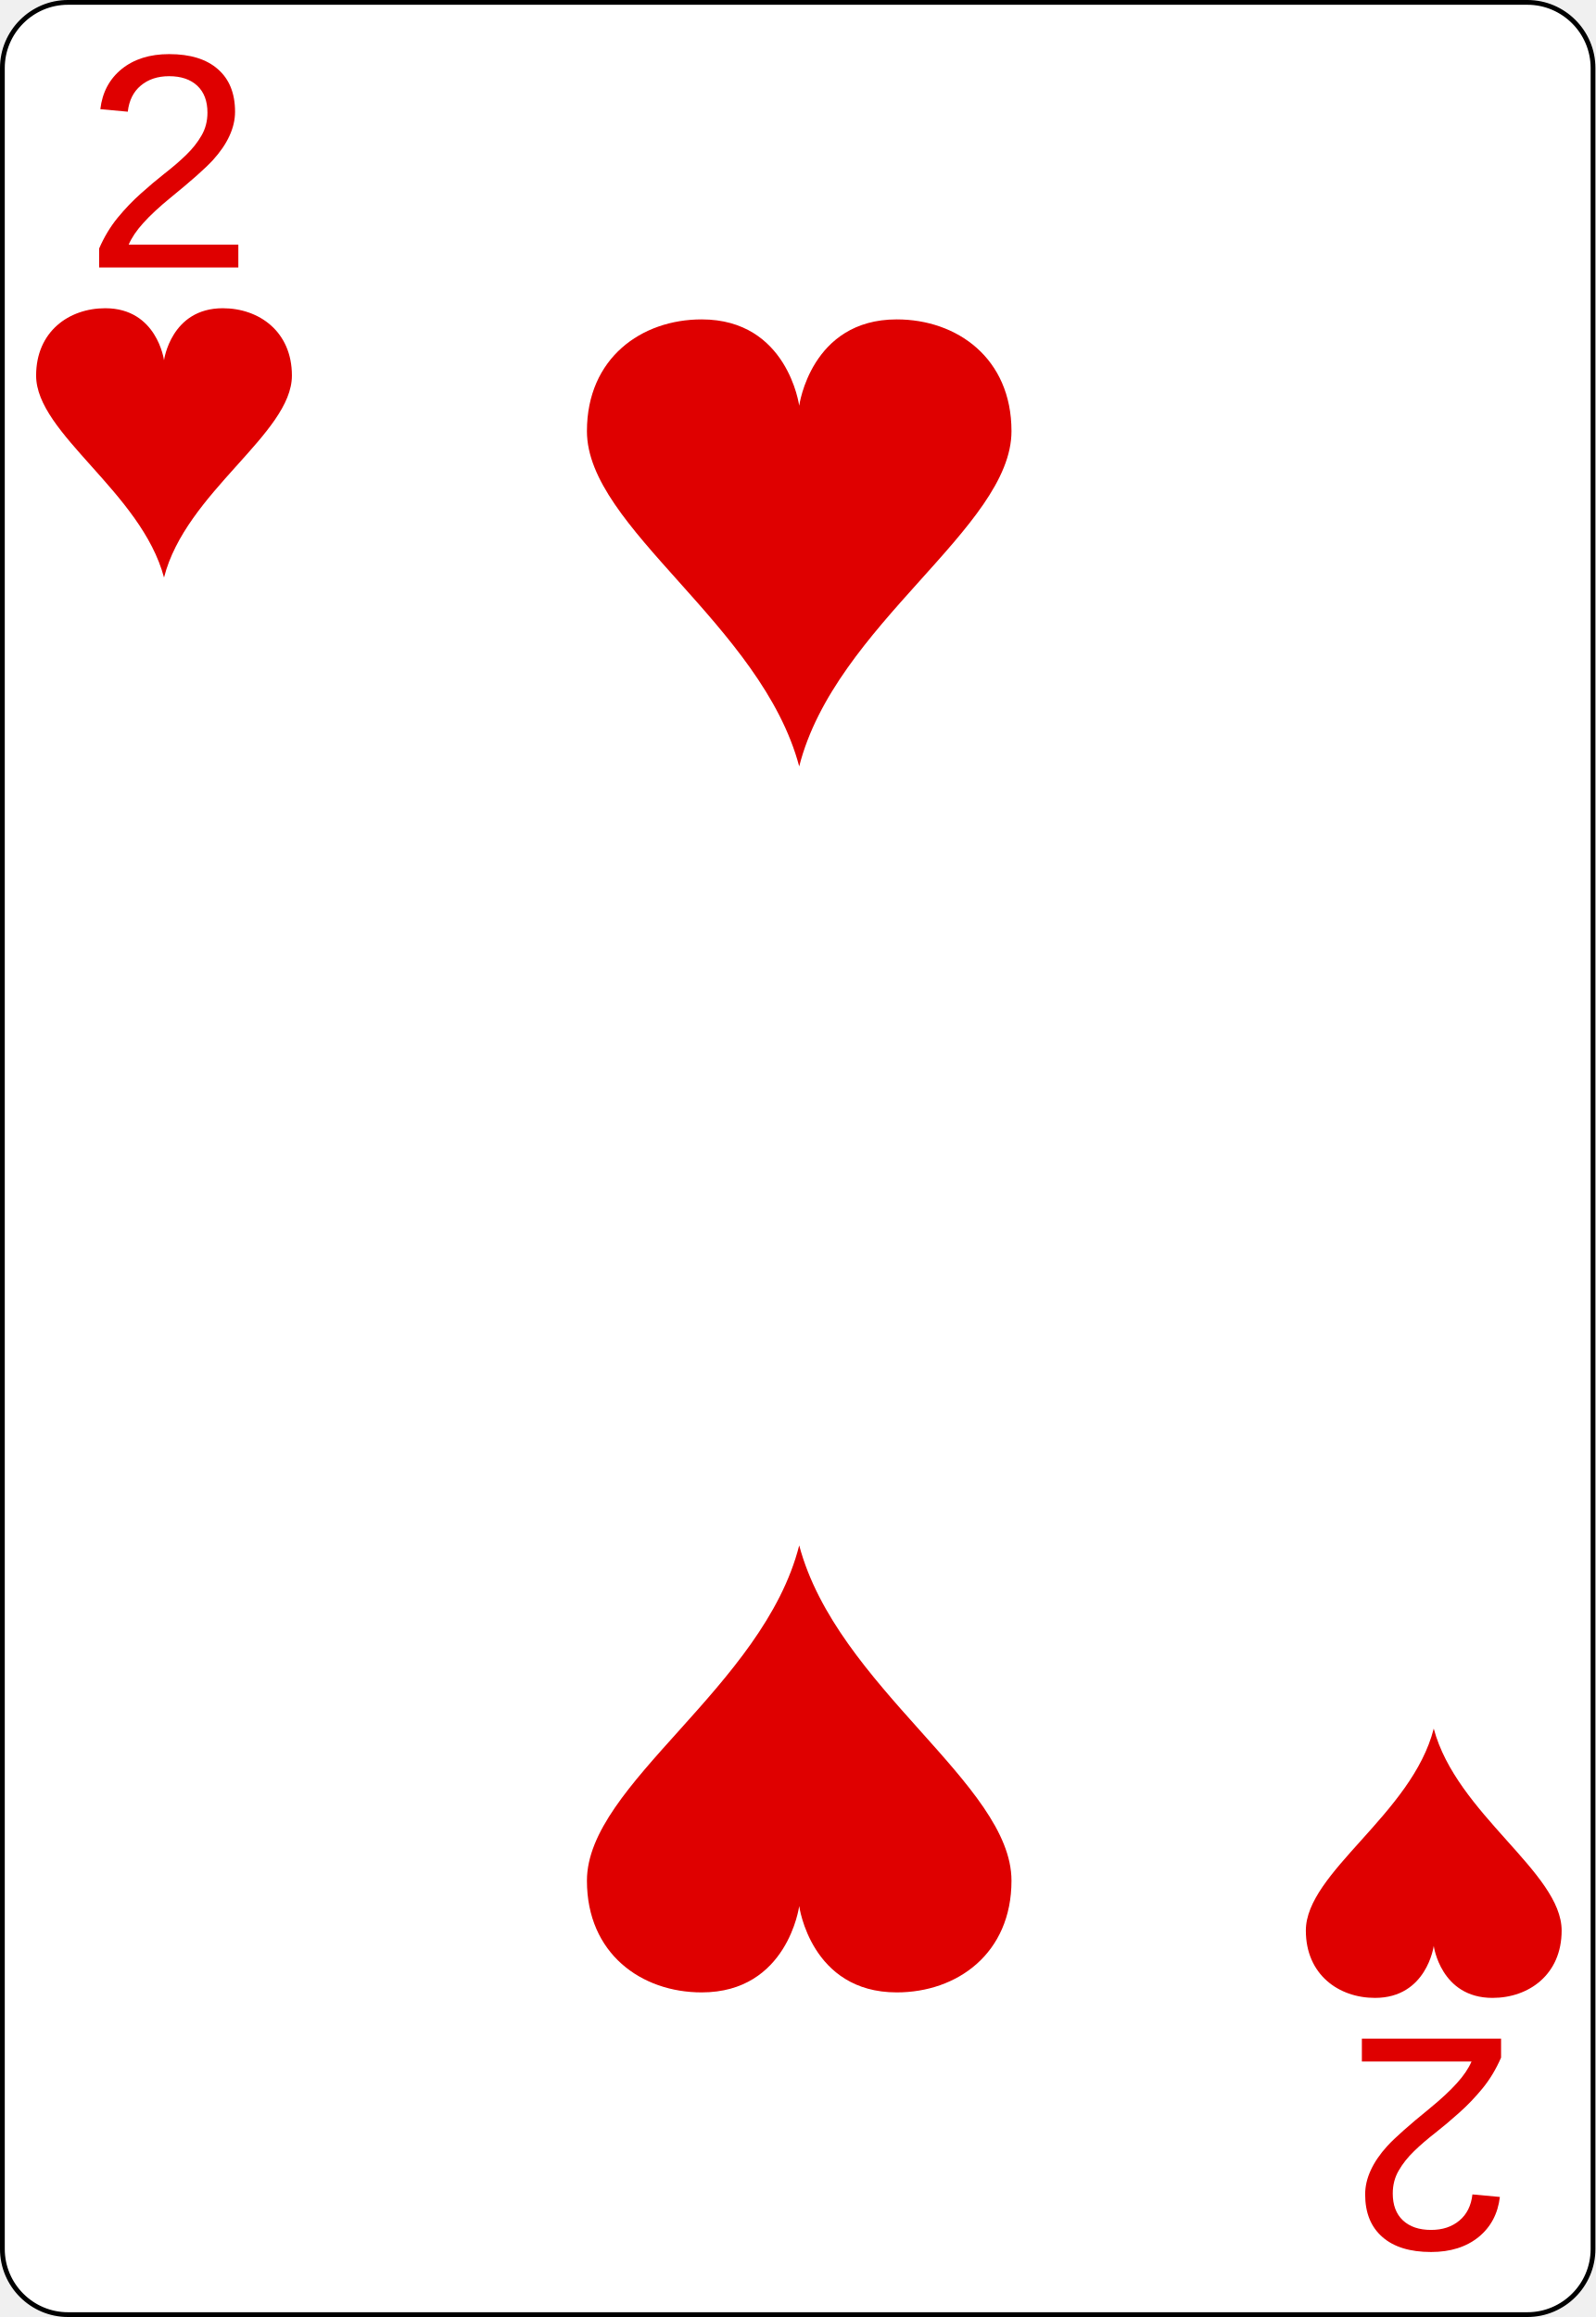
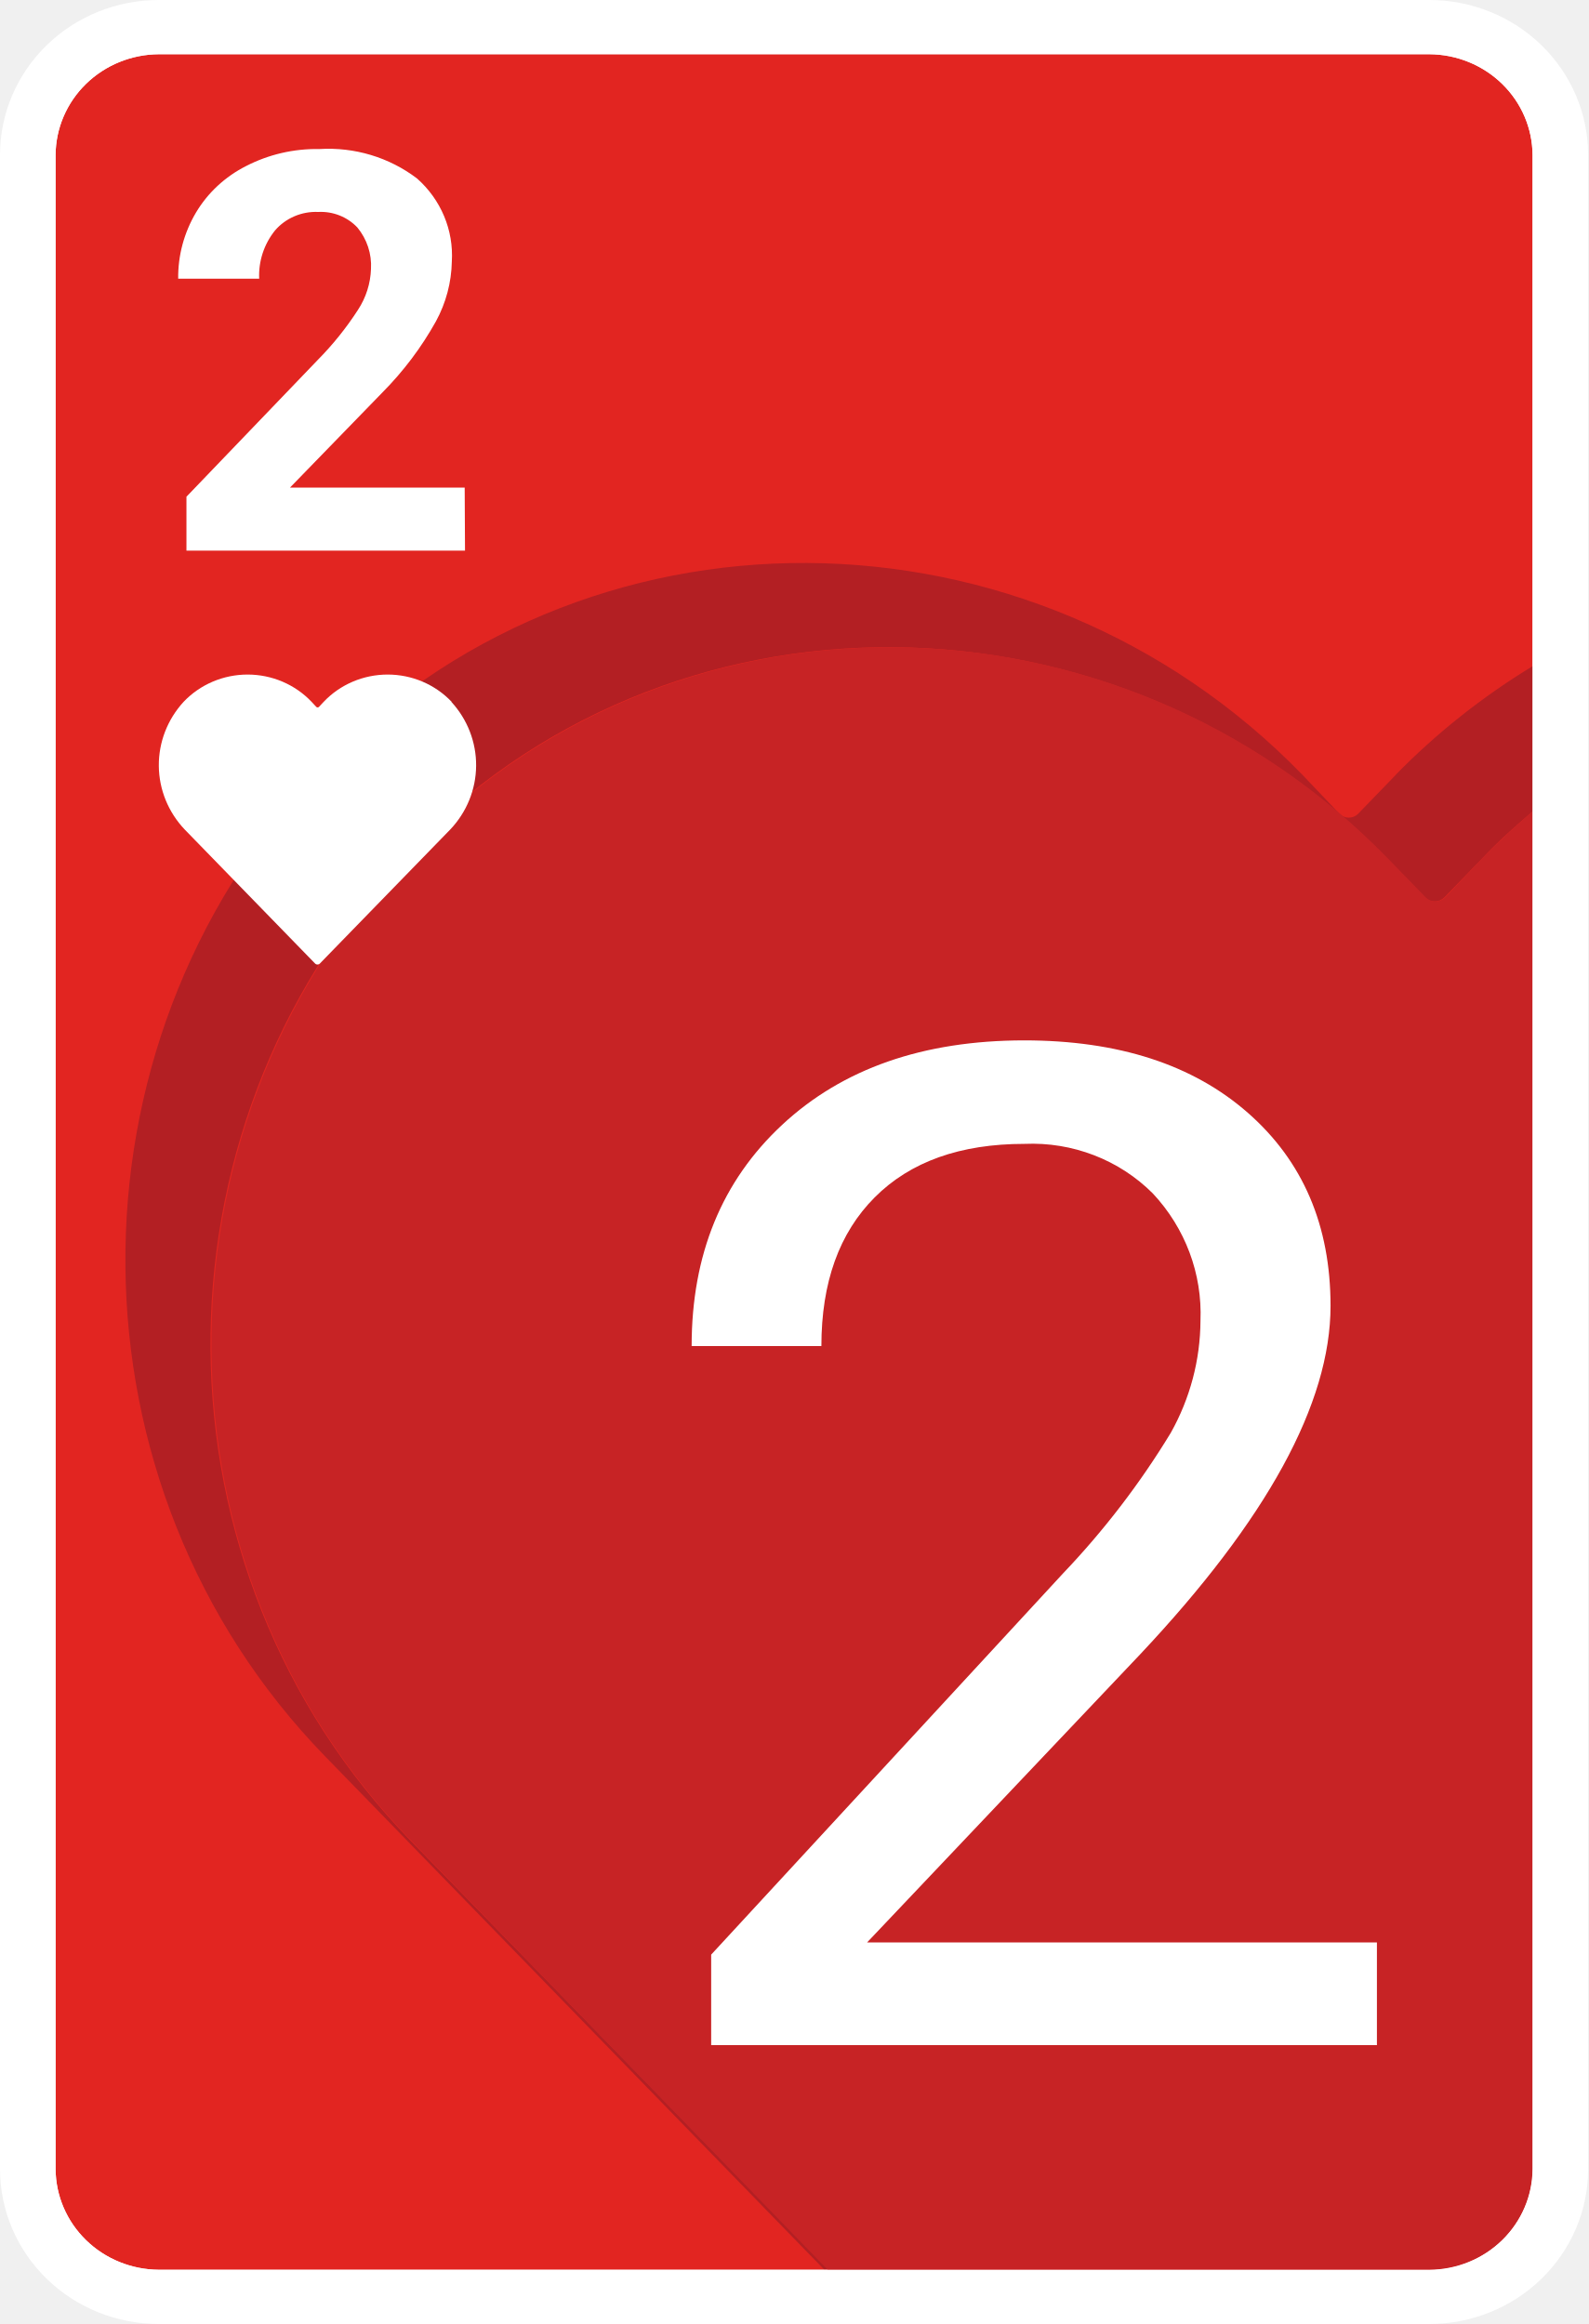
- <svg xmlns="http://www.w3.org/2000/svg" xmlns:xlink="http://www.w3.org/1999/xlink" width="167.087pt" height="242.667pt" viewBox="0 0 167.087 242.667" xml:space="preserve" id="svg2" version="1.1">
-   <defs id="defs41">
-     <radialGradient xlink:href="#linearGradient3773" id="radialGradient3781" cx="-0.158" cy="-8.835" fx="-0.158" fy="-8.835" r="8" gradientTransform="matrix(-1.584269,-0.02349808,0.03071979,-2.477574,-0.2485638,-26.71351)" gradientUnits="userSpaceOnUse" />
-     <linearGradient id="linearGradient3773">
-       <stop style="stop-color:#000000;stop-opacity:1;" offset="0" id="stop3775" />
-       <stop style="stop-color:#000000;stop-opacity:0.649;" offset="1" id="stop3777" />
-     </linearGradient>
-     <radialGradient xlink:href="#linearGradient3773" id="radialGradient3957" cx="-0.158" cy="-8.835" fx="-0.158" fy="-8.835" r="8" gradientTransform="matrix(-1.584269,-0.02349808,0.03071979,-2.477574,-0.2485638,-26.71351)" gradientUnits="userSpaceOnUse" />
-     <linearGradient id="linearGradient3959">
-       <stop style="stop-color:#000000;stop-opacity:1;" offset="0" id="stop3961" />
-       <stop style="stop-color:#000000;stop-opacity:0.649;" offset="1" id="stop3963" />
-     </linearGradient>
-     <radialGradient r="81.903" fy="509.476" fx="168.025" cy="509.476" cx="168.025" gradientTransform="matrix(1.25656,-0.7774064,0.3366382,0.5361257,-221.2021,359.2426)" gradientUnits="userSpaceOnUse" id="radialGradient3975" xlink:href="#linearGradient3784-4" />
-     <linearGradient id="linearGradient3784-4">
-       <stop style="stop-color:#ffffff;stop-opacity:0.435;" offset="0" id="stop3786-8" />
-       <stop style="stop-color:#000000;stop-opacity:0;" offset="1" id="stop3788-6" />
-     </linearGradient>
-     <radialGradient xlink:href="#linearGradient3784-4-5" id="radialGradient3929" gradientUnits="userSpaceOnUse" gradientTransform="matrix(1.25656,-0.7774064,0.3366382,0.5361257,-221.2021,359.2426)" cx="168.025" cy="509.476" fx="168.025" fy="509.476" r="81.903" />
-     <linearGradient id="linearGradient3784-4-5">
-       <stop style="stop-color:#ffffff;stop-opacity:0.489;" offset="0" id="stop3786-8-0" />
-       <stop style="stop-color:#000000;stop-opacity:0;" offset="1" id="stop3788-6-3" />
-     </linearGradient>
-     <radialGradient xlink:href="#linearGradient3784-4-1" id="radialGradient3927" gradientUnits="userSpaceOnUse" gradientTransform="matrix(1.25656,-0.7774064,0.3366382,0.5361257,-221.2021,359.2426)" cx="168.025" cy="509.476" fx="168.025" fy="509.476" r="81.903" />
-     <linearGradient id="linearGradient3784-4-1">
-       <stop style="stop-color:#ffffff;stop-opacity:0.237;" offset="0" id="stop3786-8-03" />
-       <stop style="stop-color:#000000;stop-opacity:0;" offset="1" id="stop3788-6-6" />
-     </linearGradient>
-     <radialGradient xlink:href="#linearGradient3768" id="radialGradient3776" cx="-0.206" cy="-4.579" fx="-0.206" fy="-4.579" r="8" gradientTransform="matrix(-1,0,0,-1.720176,-0.4120407,-13.02719)" gradientUnits="userSpaceOnUse" />
-     <linearGradient id="linearGradient3768">
-       <stop style="stop-color:#df0000;stop-opacity:1;" offset="0" id="stop3770" />
-       <stop style="stop-color:#df0000;stop-opacity:0.672;" offset="1" id="stop3772" />
-     </linearGradient>
-     <radialGradient r="81.903" fy="511.223" fx="171.487" cy="511.223" cx="171.487" gradientTransform="matrix(1.152989,-0.6739155,0.3948202,0.6754904,-233.6326,270.4008)" gradientUnits="userSpaceOnUse" id="radialGradient4013" xlink:href="#linearGradient3784-4-6" />
-     <linearGradient id="linearGradient3784-4-6">
-       <stop style="stop-color:#ffffff;stop-opacity:0.313;" offset="0" id="stop3786-8-8" />
-       <stop style="stop-color:#000000;stop-opacity:0;" offset="1" id="stop3788-6-8" />
-     </linearGradient>
-     <radialGradient r="81.903" fy="492.632" fx="159.354" cy="492.632" cx="159.354" gradientTransform="matrix(1.089478,-0.715138,0.4464527,0.6562658,-244.9333,290.9185)" gradientUnits="userSpaceOnUse" id="radialGradient4013-8" xlink:href="#linearGradient3784-4-2" />
-     <linearGradient id="linearGradient3784-4-2">
-       <stop style="stop-color:#ffffff;stop-opacity:0.29;" offset="0" id="stop3786-8-1" />
-       <stop style="stop-color:#000000;stop-opacity:0;" offset="1" id="stop3788-6-5" />
-     </linearGradient>
-     <radialGradient r="81.903" fy="492.632" fx="159.354" cy="492.632" cx="159.354" gradientTransform="matrix(1.089478,-0.715138,0.4464527,0.6562658,-244.9333,290.9185)" gradientUnits="userSpaceOnUse" id="radialGradient3073" xlink:href="#linearGradient3784-4-2" />
+ <svg xmlns="http://www.w3.org/2000/svg" width="550" height="805" viewBox="0 0 550 805" fill="none">
+   <g clip-path="url(#clip0_18_296)">
+     <path d="M530.75 751.333C530.692 760.567 526.907 769.407 520.215 775.937C513.523 782.467 504.464 786.16 495 786.216H55C45.536 786.16 36.477 782.467 29.785 775.937C23.093 769.407 19.308 760.567 19.25 751.333V53.666C19.308 44.432 23.093 35.592 29.785 29.062C36.477 22.533 45.536 18.84 55 18.783H495C504.464 18.84 513.523 22.533 520.215 29.062C526.907 35.592 530.692 44.432 530.75 53.666V751.333Z" fill="#E22521" />
+     <path d="M483.45 268.333L470.47 281.75C470.047 282.209 469.53 282.577 468.952 282.828C468.374 283.08 467.748 283.21 467.115 283.21C466.482 283.21 465.856 283.08 465.278 282.828C464.7 282.577 464.183 282.209 463.76 281.75L451 268.333C357.17 171.733 201.41 169.587 109.45 267.797C20.35 363.001 21.45 514.663 112.64 608.419L285.34 786.056H286.88L142.175 637.56C50.875 543.643 49.775 392.196 138.985 296.938C231 198.567 386.76 201.089 480.535 297.528L493.46 310.837C493.897 311.284 494.421 311.639 495.003 311.882C495.584 312.125 496.21 312.25 496.843 312.25C497.475 312.25 498.101 312.125 498.682 311.882C499.264 311.639 499.789 311.284 500.225 310.837L513.15 297.528C518.65 291.625 524.7 286.258 530.75 281.106V230.767C513.415 241.304 497.505 253.925 483.395 268.333H483.45Z" fill="#B31F23" />
+     <path d="M513.15 297.528L500.5 310.837C500.064 311.284 499.539 311.639 498.957 311.882C498.376 312.125 497.75 312.25 497.118 312.25C496.485 312.25 495.859 312.125 495.278 311.882C494.697 311.639 494.172 311.284 493.735 310.837L480.81 297.528C387.035 200.928 231.275 198.781 139.26 296.991C50.16 392.249 51.26 543.858 142.45 637.613L286.715 786.27H495C504.464 786.214 513.524 782.52 520.215 775.991C526.907 769.461 530.692 760.621 530.75 751.387V281.106C524.7 286.258 518.815 291.678 513.15 297.528Z" fill="#C72325" />
+     <path d="M156.42 243.11C153.593 240.128 150.165 237.749 146.35 236.122C142.536 234.495 138.418 233.655 134.255 233.655C130.092 233.655 125.974 234.495 122.16 236.122C118.345 237.749 114.917 240.128 112.09 243.11L110.44 244.881C110.319 244.987 110.162 245.045 110 245.045C109.838 245.045 109.681 244.987 109.56 244.881L107.91 243.11C105.083 240.128 101.655 237.749 97.84 236.122C94.026 234.495 89.908 233.655 85.745 233.655C81.582 233.655 77.464 234.495 73.65 236.122C69.835 237.749 66.407 240.128 63.58 243.11C57.99 249.204 54.931 257.115 55.002 265.293C55.073 273.472 58.27 281.331 63.965 287.331L109.065 333.699C109.173 333.824 109.308 333.924 109.46 333.992C109.612 334.061 109.778 334.096 109.945 334.096C110.112 334.096 110.278 334.061 110.43 333.992C110.582 333.924 110.717 333.824 110.825 333.699L155.925 287.331C161.621 281.331 164.817 273.472 164.888 265.293C164.959 257.115 161.9 249.204 156.31 243.11H156.42ZM161.04 190.731H64.57V172.055L110 124.721C115.255 119.408 119.936 113.581 123.97 107.333C126.753 103.093 128.312 98.198 128.48 93.165C128.782 87.965 127.097 82.84 123.75 78.783C122.036 76.975 119.935 75.557 117.597 74.63C115.259 73.703 112.741 73.288 110.22 73.416C107.392 73.291 104.572 73.802 101.978 74.909C99.384 76.017 97.086 77.691 95.26 79.802C91.432 84.562 89.481 90.503 89.76 96.546H61.71C61.614 88.506 63.742 80.59 67.87 73.631C71.963 66.769 77.972 61.186 85.195 57.531C93.016 53.495 101.759 51.464 110.605 51.627C122.778 50.877 134.812 54.504 144.43 61.824C148.514 65.435 151.717 69.893 153.801 74.871C155.886 79.85 156.8 85.221 156.475 90.589C156.341 97.821 154.456 104.919 150.975 111.305C145.972 120.299 139.736 128.586 132.44 135.938L100.43 168.889H160.93L161.04 190.731ZM495 0H55C40.413 0 26.424 5.654 16.109 15.719C5.795 25.783 0 39.433 0 53.667L0 751.333C0 765.567 5.795 779.217 16.109 789.281C26.424 799.346 40.413 805 55 805H495C509.587 805 523.576 799.346 533.891 789.281C544.205 779.217 550 765.567 550 751.333V53.667C550 39.433 544.205 25.783 533.891 15.719C523.576 5.654 509.587 0 495 0ZM530.75 751.333C530.692 760.568 526.907 769.408 520.215 775.937C513.523 782.467 504.464 786.16 495 786.217H55C45.536 786.16 36.477 782.467 29.785 775.937C23.093 769.408 19.308 760.568 19.25 751.333V53.667C19.308 44.432 23.093 35.592 29.785 29.063C36.477 22.533 45.536 18.84 55 18.783H495C504.464 18.84 513.523 22.533 520.215 29.063C526.907 35.592 530.692 44.432 530.75 53.667V751.333ZM476.85 708.4H246.29V677.059L368.115 545.039C382.317 530.148 394.837 513.811 405.46 496.309C412.14 484.411 415.675 471.075 415.745 457.508C416.417 441.257 410.487 425.403 399.245 413.394C393.5 407.633 386.569 403.124 378.91 400.164C371.25 397.204 363.035 395.86 354.805 396.221C332.548 396.221 315.26 402.393 302.94 414.736C290.62 427.079 284.46 444.253 284.46 466.256H239.525C239.525 434.628 249.975 409.083 270.875 389.62C291.775 370.157 319.697 360.407 354.64 360.372C387.273 360.372 413.123 368.744 432.19 385.488C451.257 402.232 460.79 424.521 460.79 452.356C460.79 486.095 438.79 526.345 394.79 573.106L300.3 672.819H476.85V708.4Z" fill="white" />
+   </g>
+   <defs>
+     <clipPath id="clip0_18_296">
+       <rect width="550" height="805" fill="white" />
+     </clipPath>
  </defs>
-   <g id="Layer_x0020_1" style="fill-rule:nonzero;clip-rule:nonzero;stroke:#000000;stroke-miterlimit:4;">
-     <path style="fill:#FFFFFF;stroke-width:0.5;" d="M166.837,235.548c0,3.777-3.087,6.869-6.871,6.869H7.111c-3.775,0-6.861-3.092-6.861-6.869V7.12C0.25,3.343,3.336,0.25,7.111,0.25h152.855    c3.784,0,6.871,3.093,6.871,6.87v228.428z" id="path5" />
-     <g style="stroke:none;" id="g7">
-       <g id="g9">
- 				
- 			</g>
-     </g>
-     <g id="g15">
- 			
- 		</g>
-     <g id="g19">
- 			
- 		</g>
-     <g style="stroke:none;" id="g23">
-       <g id="g25">
- 				
- 			</g>
-     </g>
-     <g style="stroke:none;" id="g31">
-       <g id="g33">
- 				
- 			</g>
-     </g>
-   </g>
-   <text xml:space="preserve" style="font-size:32px;font-style:normal;font-weight:normal;line-height:125%;letter-spacing:0px;word-spacing:0px;fill:#df0000;fill-opacity:1;stroke:none;font-family:Bitstream Vera Sans" x="8.775" y="28.013" id="text3788">
-     <tspan id="tspan3790" x="8.775" y="28.013" style="font-style:normal;font-variant:normal;font-weight:normal;font-stretch:normal;fill:#df0000;fill-opacity:1;font-family:Arial;-inkscape-font-specification:Arial">2</tspan>
-   </text>
-   <g transform="matrix(1.674307,0,0,1.566992,17.17751,46.38532)" id="layer1-9-6" style="fill:#df0000;fill-opacity:1">
-     <path style="fill:#df0000;fill-opacity:1" id="hl-8" d="M 3.676,-9 C 0.433,-9 0,-5.523 0,-5.523 0,-5.523 -0.433,-9 -3.676,-9 -5.946,-9 -8,-7.441 -8,-4.5 -8,-0.614 -1.421,3.294 0,9 1.352,3.299 8,-0.614 8,-4.5 8,-7.441 5.946,-9 3.676,-9 z" />
-   </g>
-   <text xml:space="preserve" style="font-size:32px;font-style:normal;font-weight:normal;line-height:125%;letter-spacing:0px;word-spacing:0px;fill:#df0000;fill-opacity:1;stroke:none;font-family:Bitstream Vera Sans" x="-158.818" y="-213.515" id="text3788-4" transform="scale(-1,-1)">
-     <tspan id="tspan3790-3" x="-158.818" y="-213.515" style="font-style:normal;font-variant:normal;font-weight:normal;font-stretch:normal;fill:#df0000;fill-opacity:1;font-family:Arial;-inkscape-font-specification:Arial">2</tspan>
-   </text>
-   <g transform="matrix(-1.674307,0,0,-1.566992,150.156,195.1431)" id="layer1-9-6-5" style="fill:#df0000;fill-opacity:1">
-     <path style="fill:#df0000;fill-opacity:1" id="hl-8-1" d="M 3.676,-9 C 0.433,-9 0,-5.523 0,-5.523 0,-5.523 -0.433,-9 -3.676,-9 -5.946,-9 -8,-7.441 -8,-4.5 -8,-0.614 -1.421,3.294 0,9 1.352,3.299 8,-0.614 8,-4.5 8,-7.441 5.946,-9 3.676,-9 z" />
-   </g>
-   <g transform="matrix(2.779008,0,0,2.600887,83.70107,56.85977)" id="layer1-9-6-8" style="fill:#df0000;fill-opacity:1">
-     <path style="fill:#df0000;fill-opacity:1" id="hl-8-8" d="M 3.676,-9 C 0.433,-9 0,-5.523 0,-5.523 0,-5.523 -0.433,-9 -3.676,-9 -5.946,-9 -8,-7.441 -8,-4.5 -8,-0.614 -1.421,3.294 0,9 1.352,3.299 8,-0.614 8,-4.5 8,-7.441 5.946,-9 3.676,-9 z" />
-   </g>
-   <g transform="matrix(-2.779008,0,0,-2.600887,83.70107,185.2622)" id="layer1-9-6-8-9" style="fill:#df0000;fill-opacity:1">
-     <path style="fill:#df0000;fill-opacity:1" id="hl-8-8-5" d="M 3.676,-9 C 0.433,-9 0,-5.523 0,-5.523 0,-5.523 -0.433,-9 -3.676,-9 -5.946,-9 -8,-7.441 -8,-4.5 -8,-0.614 -1.421,3.294 0,9 1.352,3.299 8,-0.614 8,-4.5 8,-7.441 5.946,-9 3.676,-9 z" />
-   </g>
</svg>
